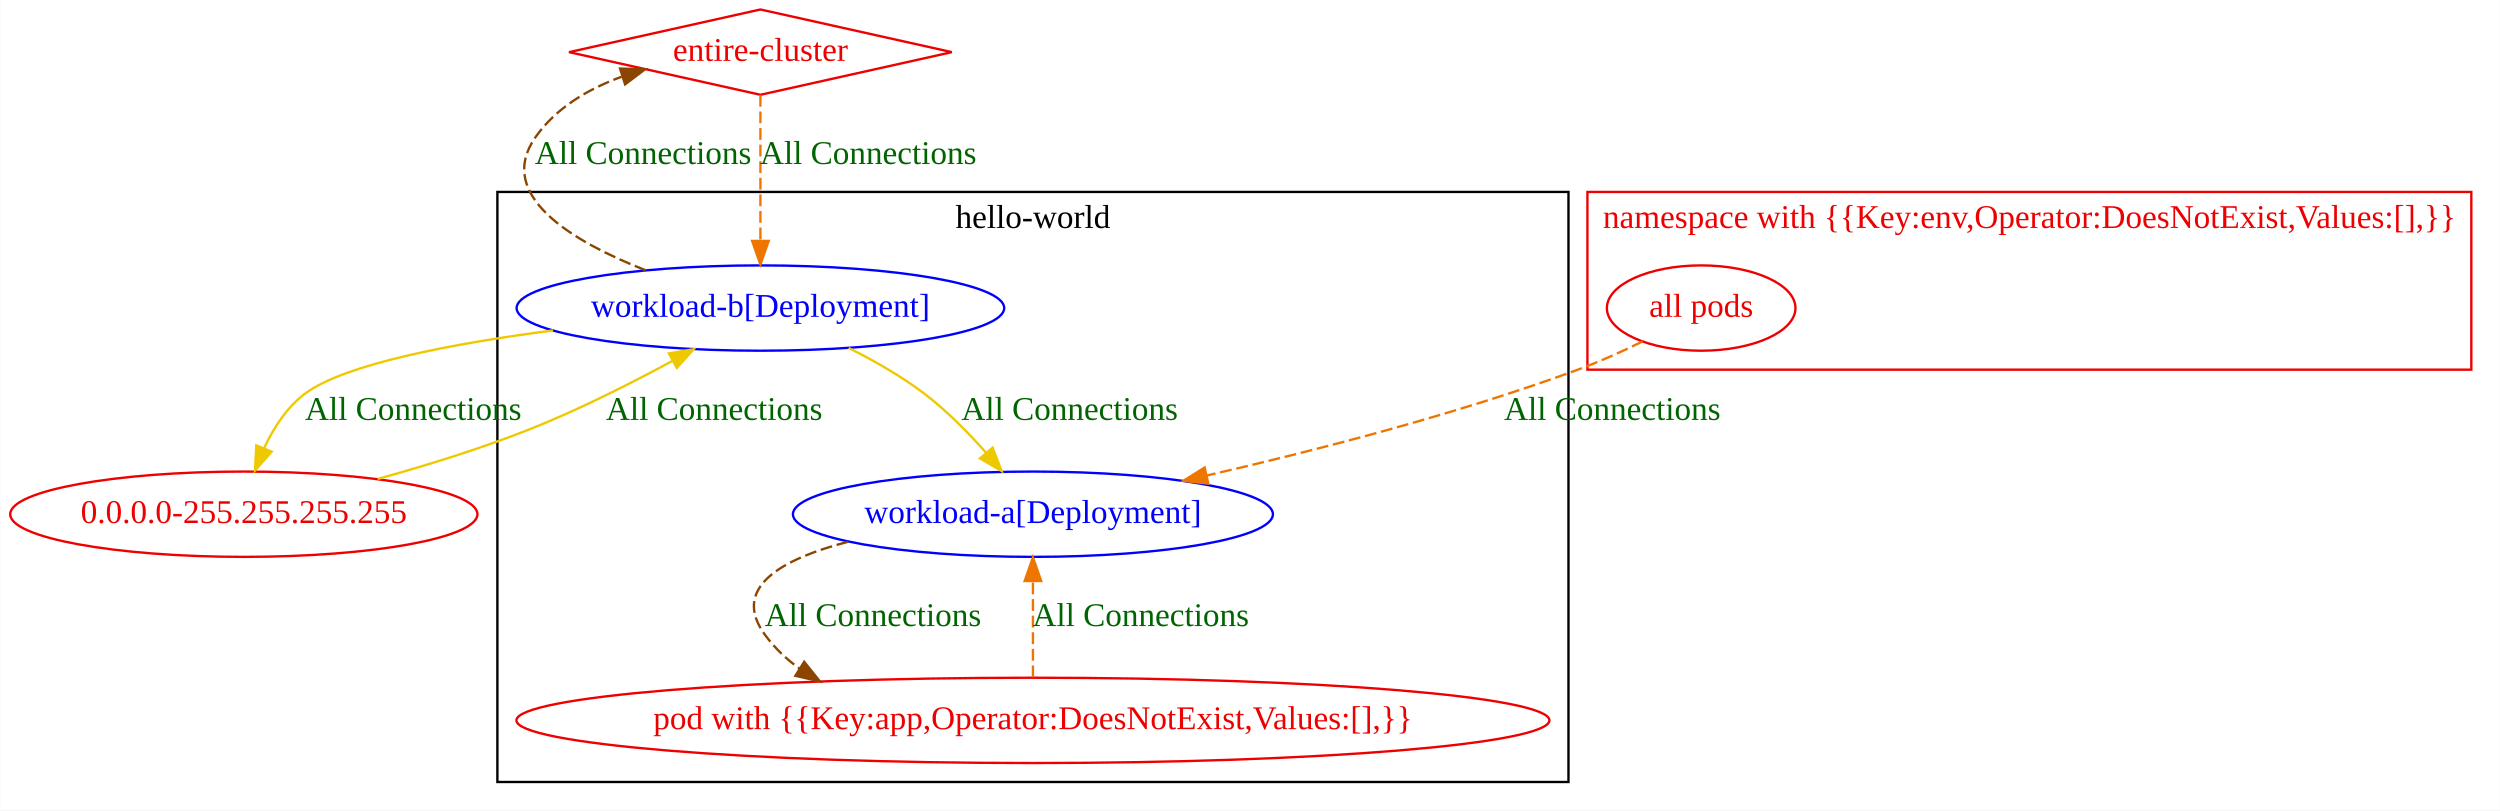
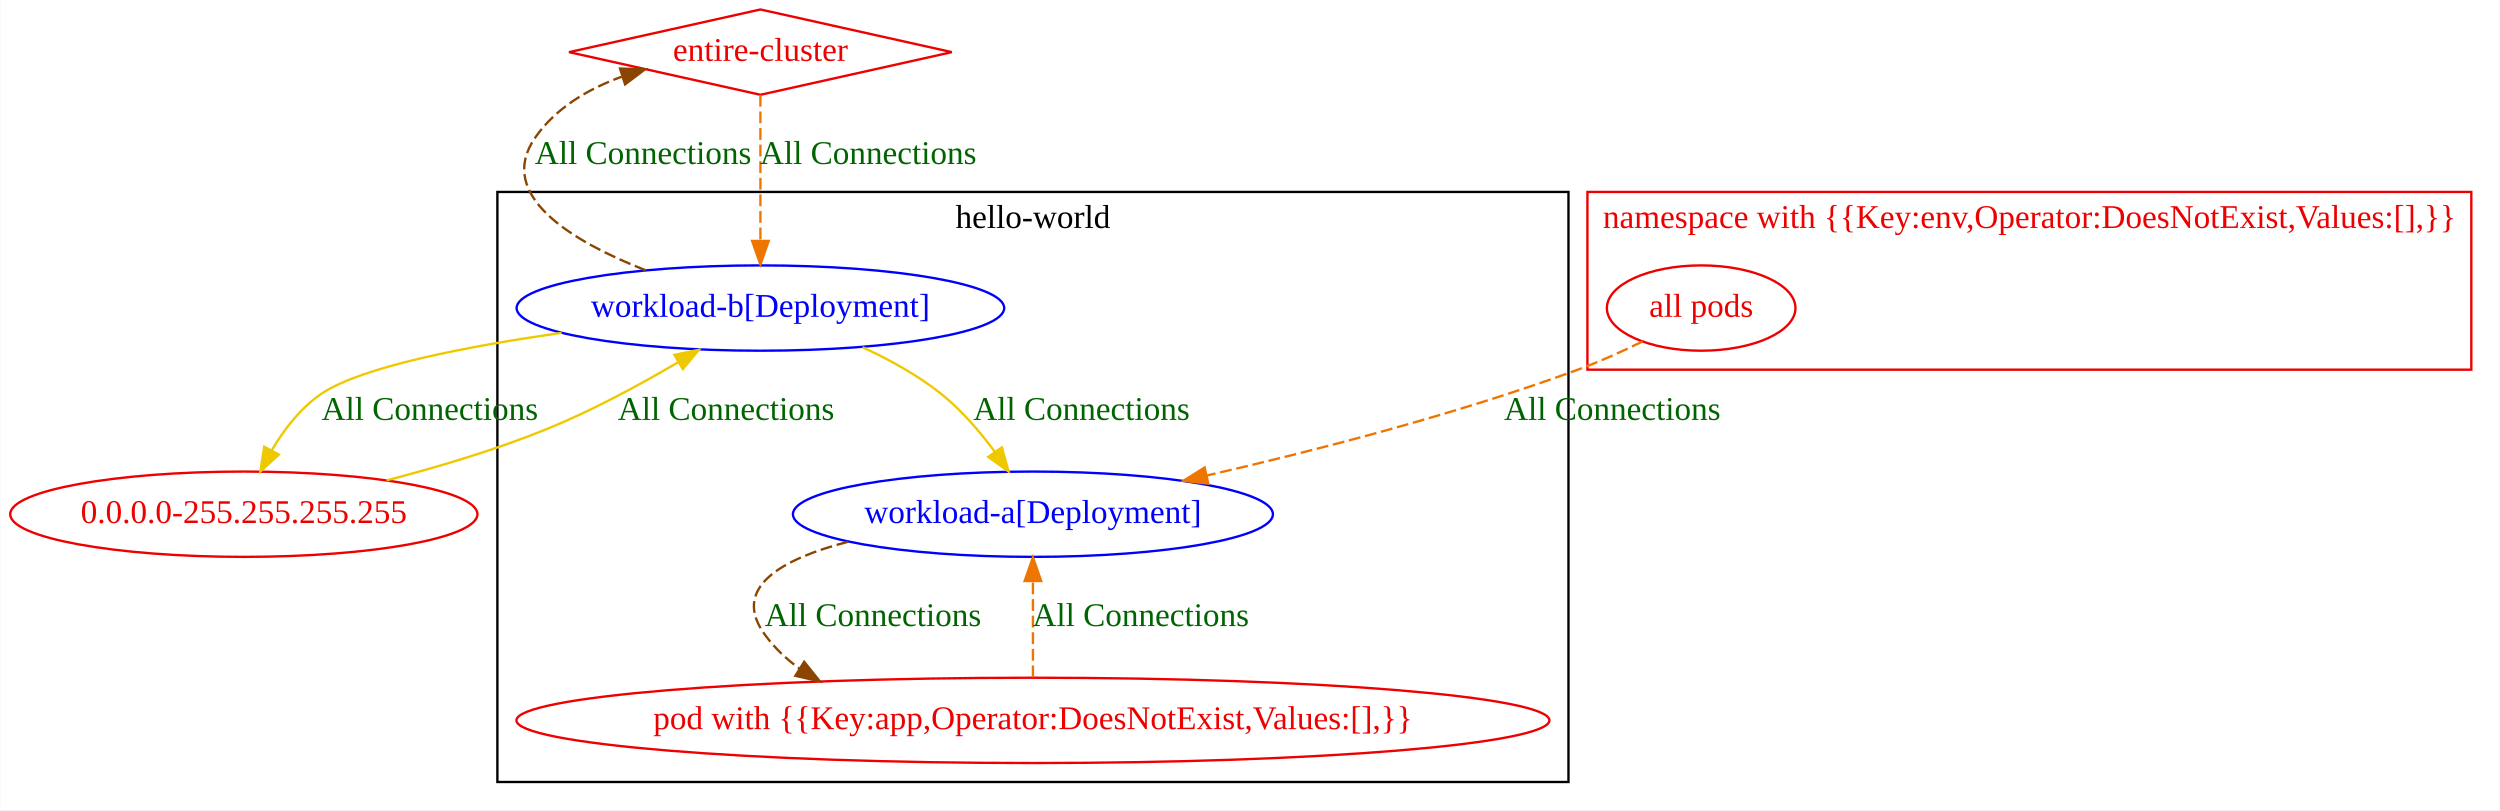
<svg xmlns="http://www.w3.org/2000/svg" width="1055pt" height="342pt" viewBox="0.00 0.00 1054.79 342.00">
  <g id="graph0" class="graph" transform="scale(1 1) rotate(0) translate(4 338)">
    <polygon fill="white" stroke="transparent" points="-4,4 -4,-338 1050.79,-338 1050.79,4 -4,4" />
+     <g id="clust1" class="cluster">
+       <polygon fill="none" stroke="black" points="205.79,-8 205.79,-257 657.79,-257 657.79,-8 205.79,-8" />
+       <text text-anchor="middle" x="431.79" y="-241.8" font-family="Times New Roman,serif" font-size="14.00">hello-world</text>
+     </g>
    <g id="clust2" class="cluster">
      <polygon fill="none" stroke="#ee0000" points="665.79,-182 665.79,-257 1038.79,-257 1038.79,-182 665.79,-182" />
      <text text-anchor="middle" x="852.29" y="-241.8" font-family="Times New Roman,serif" font-size="14.00" fill="#ee0000">namespace with {{Key:env,Operator:DoesNotExist,Values:[],}}</text>
-     </g>
-     <g id="clust1" class="cluster">
-       <polygon fill="none" stroke="black" points="205.79,-8 205.79,-257 657.79,-257 657.79,-8 205.79,-8" />
-       <text text-anchor="middle" x="431.79" y="-241.8" font-family="Times New Roman,serif" font-size="14.00">hello-world</text>
    </g>
    <g id="node1" class="node">
      <ellipse fill="none" stroke="blue" cx="431.79" cy="-121" rx="101.28" ry="18" />
      <text text-anchor="middle" x="431.79" y="-117.3" font-family="Times New Roman,serif" font-size="14.00" fill="blue">workload-a[Deployment]</text>
    </g>
    <g id="node3" class="node">
      <ellipse fill="none" stroke="#ee0000" cx="431.79" cy="-34" rx="217.96" ry="18" />
      <text text-anchor="middle" x="431.79" y="-30.3" font-family="Times New Roman,serif" font-size="14.00" fill="#ee0000">pod with {{Key:app,Operator:DoesNotExist,Values:[],}}</text>
    </g>
    <g id="edge4" class="edge">
      <path fill="none" stroke="#8b4500" stroke-dasharray="5,2" d="M353.76,-109.37C325.66,-102.07 304.09,-89.94 318.79,-70 322.88,-64.45 327.85,-59.75 333.39,-55.78" />
      <polygon fill="#8b4500" stroke="#8b4500" points="335.26,-58.73 341.88,-50.46 331.54,-52.8 335.26,-58.73" />
      <text text-anchor="middle" x="364.29" y="-73.8" font-family="Times New Roman,serif" font-size="14.00" fill="darkgreen">All Connections</text>
    </g>
    <g id="node2" class="node">
      <ellipse fill="none" stroke="blue" cx="316.79" cy="-208" rx="102.88" ry="18" />
      <text text-anchor="middle" x="316.79" y="-204.3" font-family="Times New Roman,serif" font-size="14.00" fill="blue">workload-b[Deployment]</text>
    </g>
    <g id="edge7" class="edge">
-       <path fill="none" stroke="#eec900" d="M354.05,-191.14C364.77,-185.79 376.15,-179.3 385.79,-172 395.29,-164.8 404.46,-155.5 412.08,-146.87" />
-       <polygon fill="#eec900" stroke="#eec900" points="414.78,-149.09 418.6,-139.21 409.45,-144.55 414.78,-149.09" />
-       <text text-anchor="middle" x="447.29" y="-160.8" font-family="Times New Roman,serif" font-size="14.00" fill="darkgreen">All Connections</text>
+       <path fill="none" stroke="#eec900" d="M359.87,-191.46C371.21,-186.25 383,-179.76 392.79,-172 401.46,-165.13 409.34,-155.95 415.7,-147.33" />
+       <polygon fill="#eec900" stroke="#eec900" points="418.67,-149.2 421.54,-139 412.93,-145.18 418.67,-149.2" />
+       <text text-anchor="middle" x="452.29" y="-160.8" font-family="Times New Roman,serif" font-size="14.00" fill="darkgreen">All Connections</text>
    </g>
    <g id="node5" class="node">
      <ellipse fill="none" stroke="#ee0000" cx="98.79" cy="-121" rx="98.58" ry="18" />
      <text text-anchor="middle" x="98.79" y="-117.3" font-family="Times New Roman,serif" font-size="14.00" fill="#ee0000">0.0.0.0-255.255.255.255</text>
    </g>
    <g id="edge5" class="edge">
-       <path fill="none" stroke="#eec900" d="M229.26,-198.56C186.9,-193.01 141.63,-184.42 124.79,-172 117.01,-166.26 111.37,-157.5 107.36,-148.91" />
-       <polygon fill="#eec900" stroke="#eec900" points="110.53,-147.4 103.52,-139.45 104.04,-150.03 110.53,-147.4" />
-       <text text-anchor="middle" x="170.29" y="-160.8" font-family="Times New Roman,serif" font-size="14.00" fill="darkgreen">All Connections</text>
+       <path fill="none" stroke="#eec900" d="M232.92,-197.56C192.24,-191.72 148.59,-183.18 131.79,-172 122.92,-166.1 115.87,-156.92 110.6,-148.02" />
+       <polygon fill="#eec900" stroke="#eec900" points="113.57,-146.16 105.75,-139.01 107.4,-149.47 113.57,-146.16" />
+       <text text-anchor="middle" x="177.29" y="-160.8" font-family="Times New Roman,serif" font-size="14.00" fill="darkgreen">All Connections</text>
    </g>
    <g id="node6" class="node">
      <polygon fill="none" stroke="#ee0000" points="316.79,-334 236.02,-316 316.79,-298 397.56,-316 316.79,-334" />
      <text text-anchor="middle" x="316.79" y="-312.3" font-family="Times New Roman,serif" font-size="14.00" fill="#ee0000">entire-cluster</text>
    </g>
    <g id="edge6" class="edge">
      <path fill="none" stroke="#8b4500" stroke-dasharray="5,2" d="M268.41,-223.91C237.01,-236.25 204.83,-255.68 221.79,-280 230.45,-292.42 244.03,-300.44 258.25,-305.62" />
      <polygon fill="#8b4500" stroke="#8b4500" points="257.55,-309.07 268.14,-308.77 259.68,-302.4 257.55,-309.07" />
      <text text-anchor="middle" x="267.29" y="-268.8" font-family="Times New Roman,serif" font-size="14.00" fill="darkgreen">All Connections</text>
    </g>
    <g id="edge8" class="edge">
      <path fill="none" stroke="#ee7600" stroke-dasharray="5,2" d="M431.79,-52.18C431.79,-63.81 431.79,-79.42 431.79,-92.73" />
      <polygon fill="#ee7600" stroke="#ee7600" points="428.29,-92.8 431.79,-102.8 435.29,-92.8 428.29,-92.8" />
      <text text-anchor="middle" x="477.29" y="-73.8" font-family="Times New Roman,serif" font-size="14.00" fill="darkgreen">All Connections</text>
    </g>
    <g id="node4" class="node">
      <ellipse fill="none" stroke="#ee0000" cx="713.79" cy="-208" rx="39.79" ry="18" />
      <text text-anchor="middle" x="713.79" y="-204.3" font-family="Times New Roman,serif" font-size="14.00" fill="#ee0000">all pods</text>
    </g>
    <g id="edge2" class="edge">
      <path fill="none" stroke="#ee7600" stroke-dasharray="5,2" d="M689.09,-193.92C680.59,-189.75 670.91,-185.35 661.79,-182 610.54,-163.19 550.84,-147.8 505.1,-137.32" />
      <polygon fill="#ee7600" stroke="#ee7600" points="505.8,-133.89 495.27,-135.09 504.25,-140.71 505.8,-133.89" />
      <text text-anchor="middle" x="676.29" y="-160.8" font-family="Times New Roman,serif" font-size="14.00" fill="darkgreen">All Connections</text>
    </g>
    <g id="edge1" class="edge">
-       <path fill="none" stroke="#eec900" d="M155.28,-135.89C175.88,-141.59 199.17,-148.79 219.79,-157 240.18,-165.11 261.97,-176.12 279.73,-185.74" />
-       <polygon fill="#eec900" stroke="#eec900" points="278.16,-188.87 288.61,-190.62 281.53,-182.74 278.16,-188.87" />
-       <text text-anchor="middle" x="297.29" y="-160.8" font-family="Times New Roman,serif" font-size="14.00" fill="darkgreen">All Connections</text>
+       <path fill="none" stroke="#eec900" d="M159.04,-135.3C180.77,-140.92 205.24,-148.22 226.79,-157 245.79,-164.74 265.83,-175.59 282.18,-185.2" />
+       <polygon fill="#eec900" stroke="#eec900" points="280.47,-188.26 290.84,-190.39 284.06,-182.25 280.47,-188.26" />
+       <text text-anchor="middle" x="302.29" y="-160.8" font-family="Times New Roman,serif" font-size="14.00" fill="darkgreen">All Connections</text>
    </g>
    <g id="edge3" class="edge">
      <path fill="none" stroke="#ee7600" stroke-dasharray="5,2" d="M316.79,-297.97C316.79,-281.38 316.79,-255.88 316.79,-236.43" />
      <polygon fill="#ee7600" stroke="#ee7600" points="320.29,-236.34 316.79,-226.34 313.29,-236.34 320.29,-236.34" />
      <text text-anchor="middle" x="362.29" y="-268.8" font-family="Times New Roman,serif" font-size="14.00" fill="darkgreen">All Connections</text>
    </g>
  </g>
</svg>
